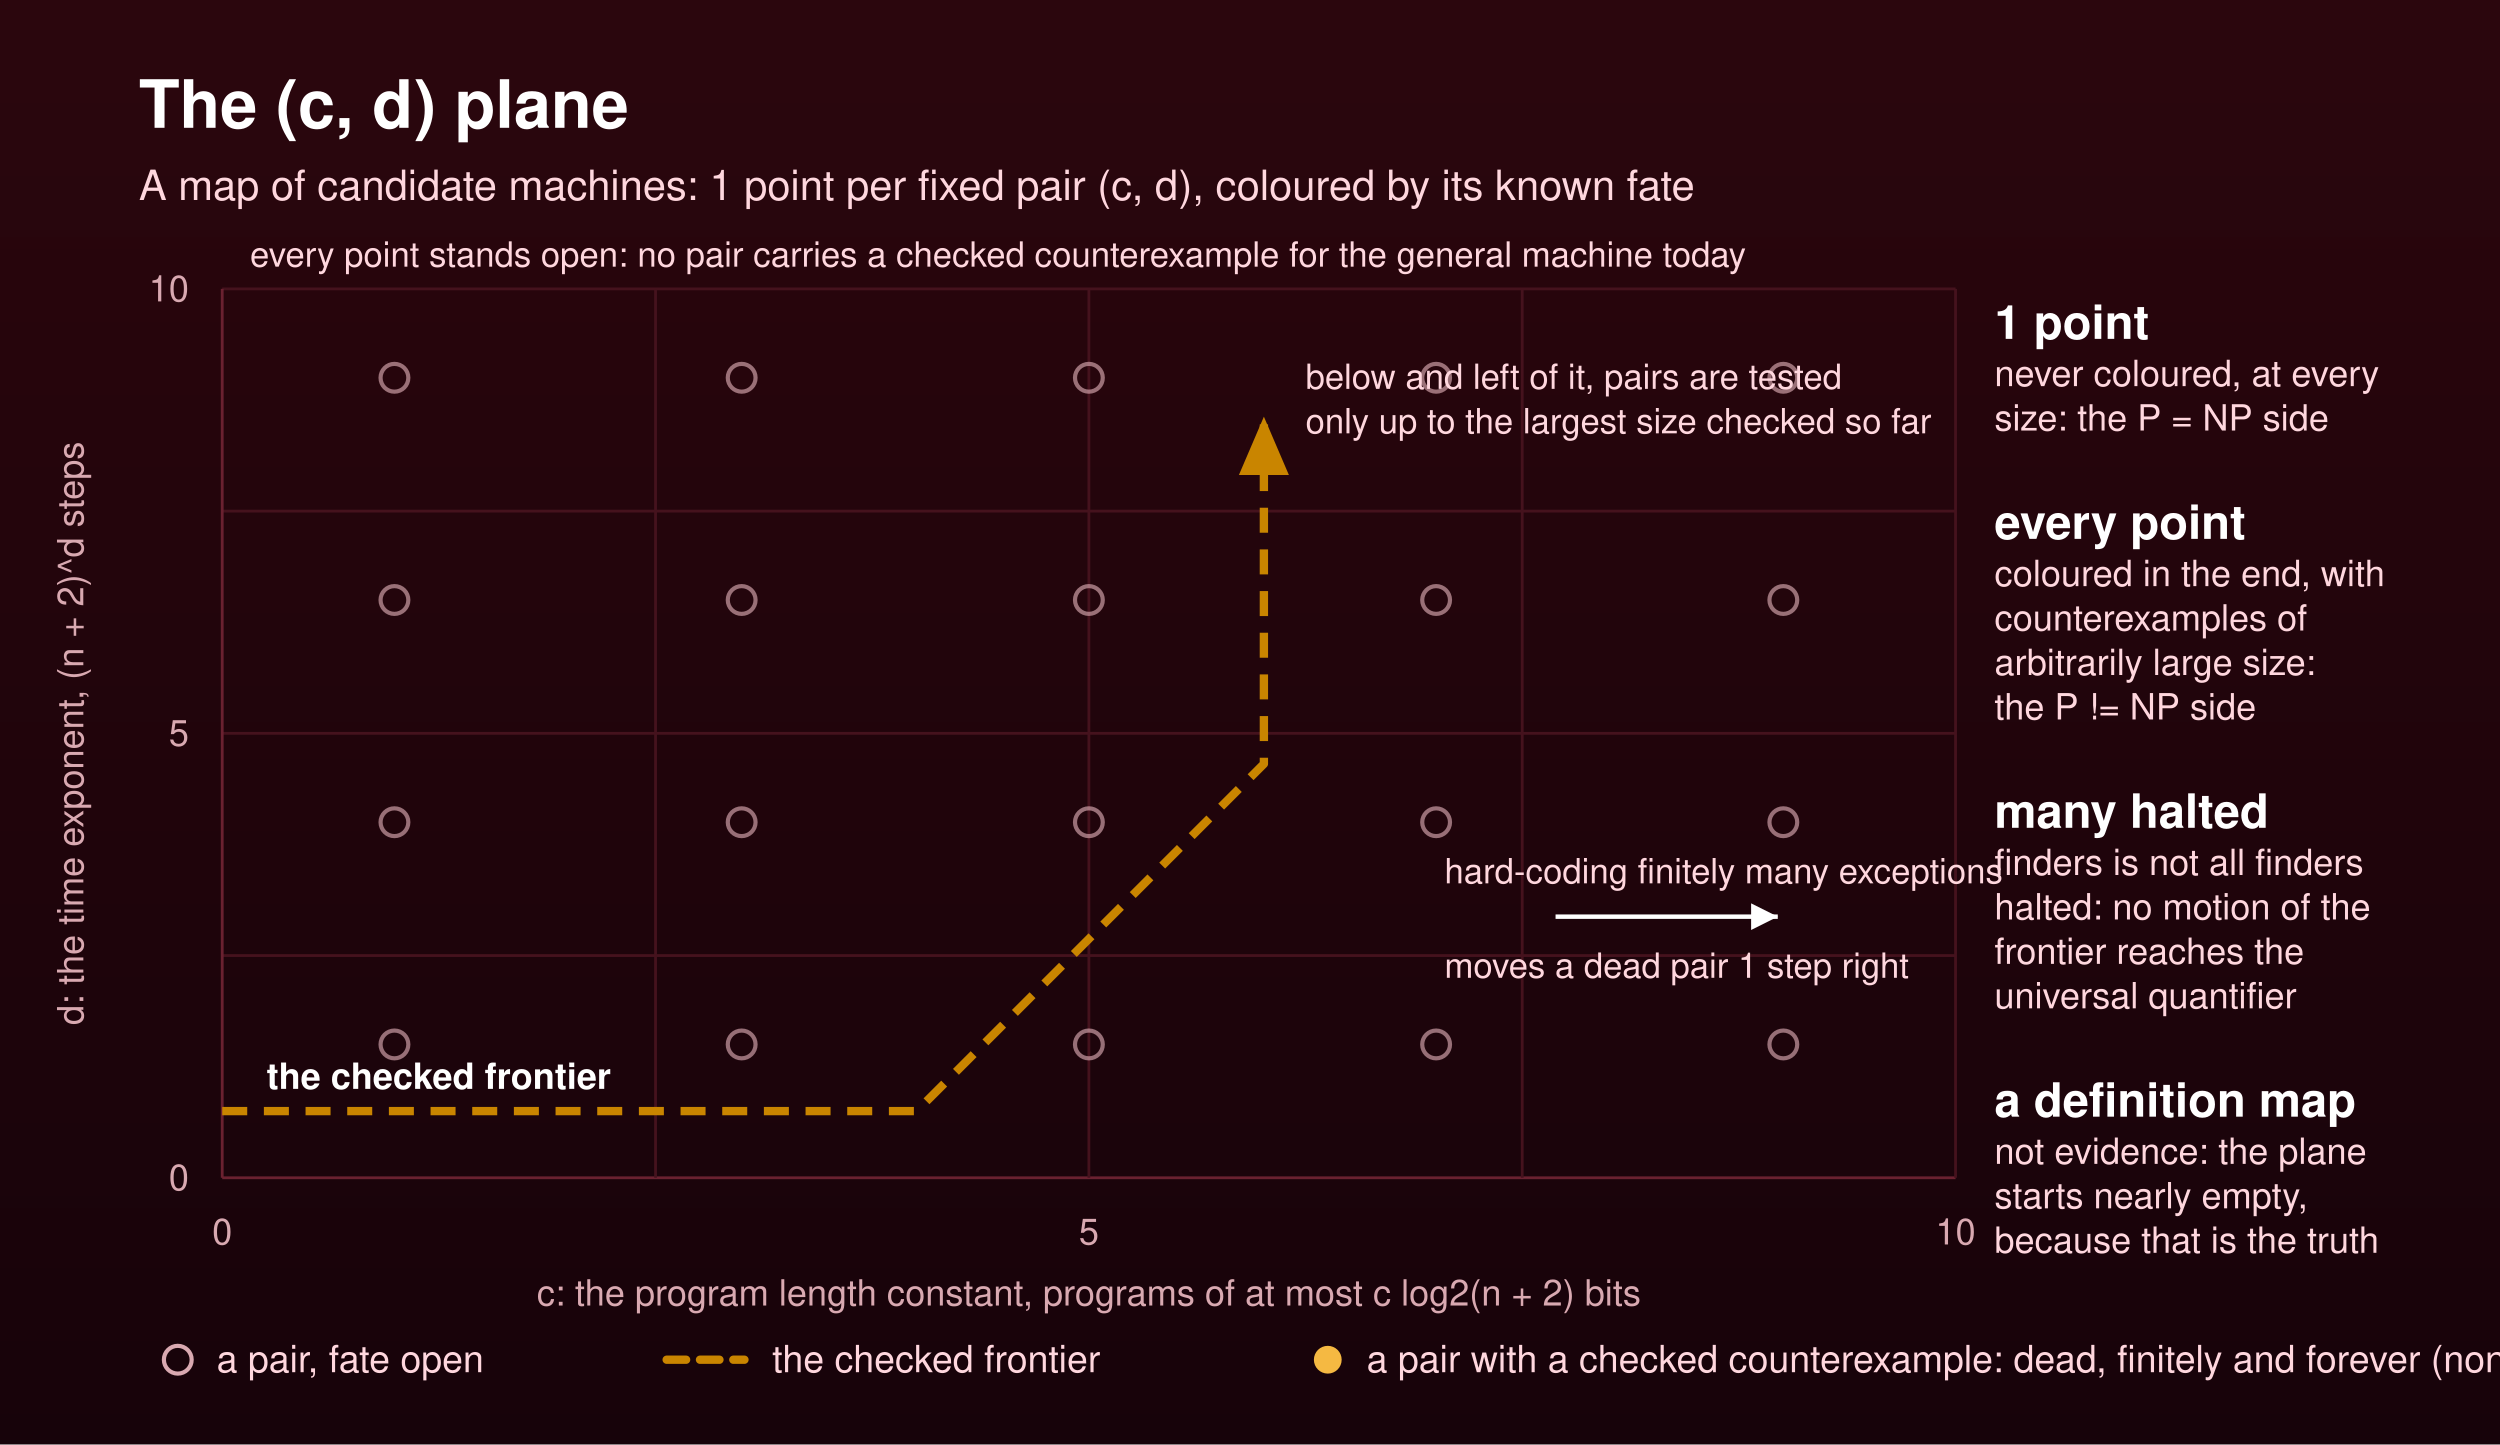
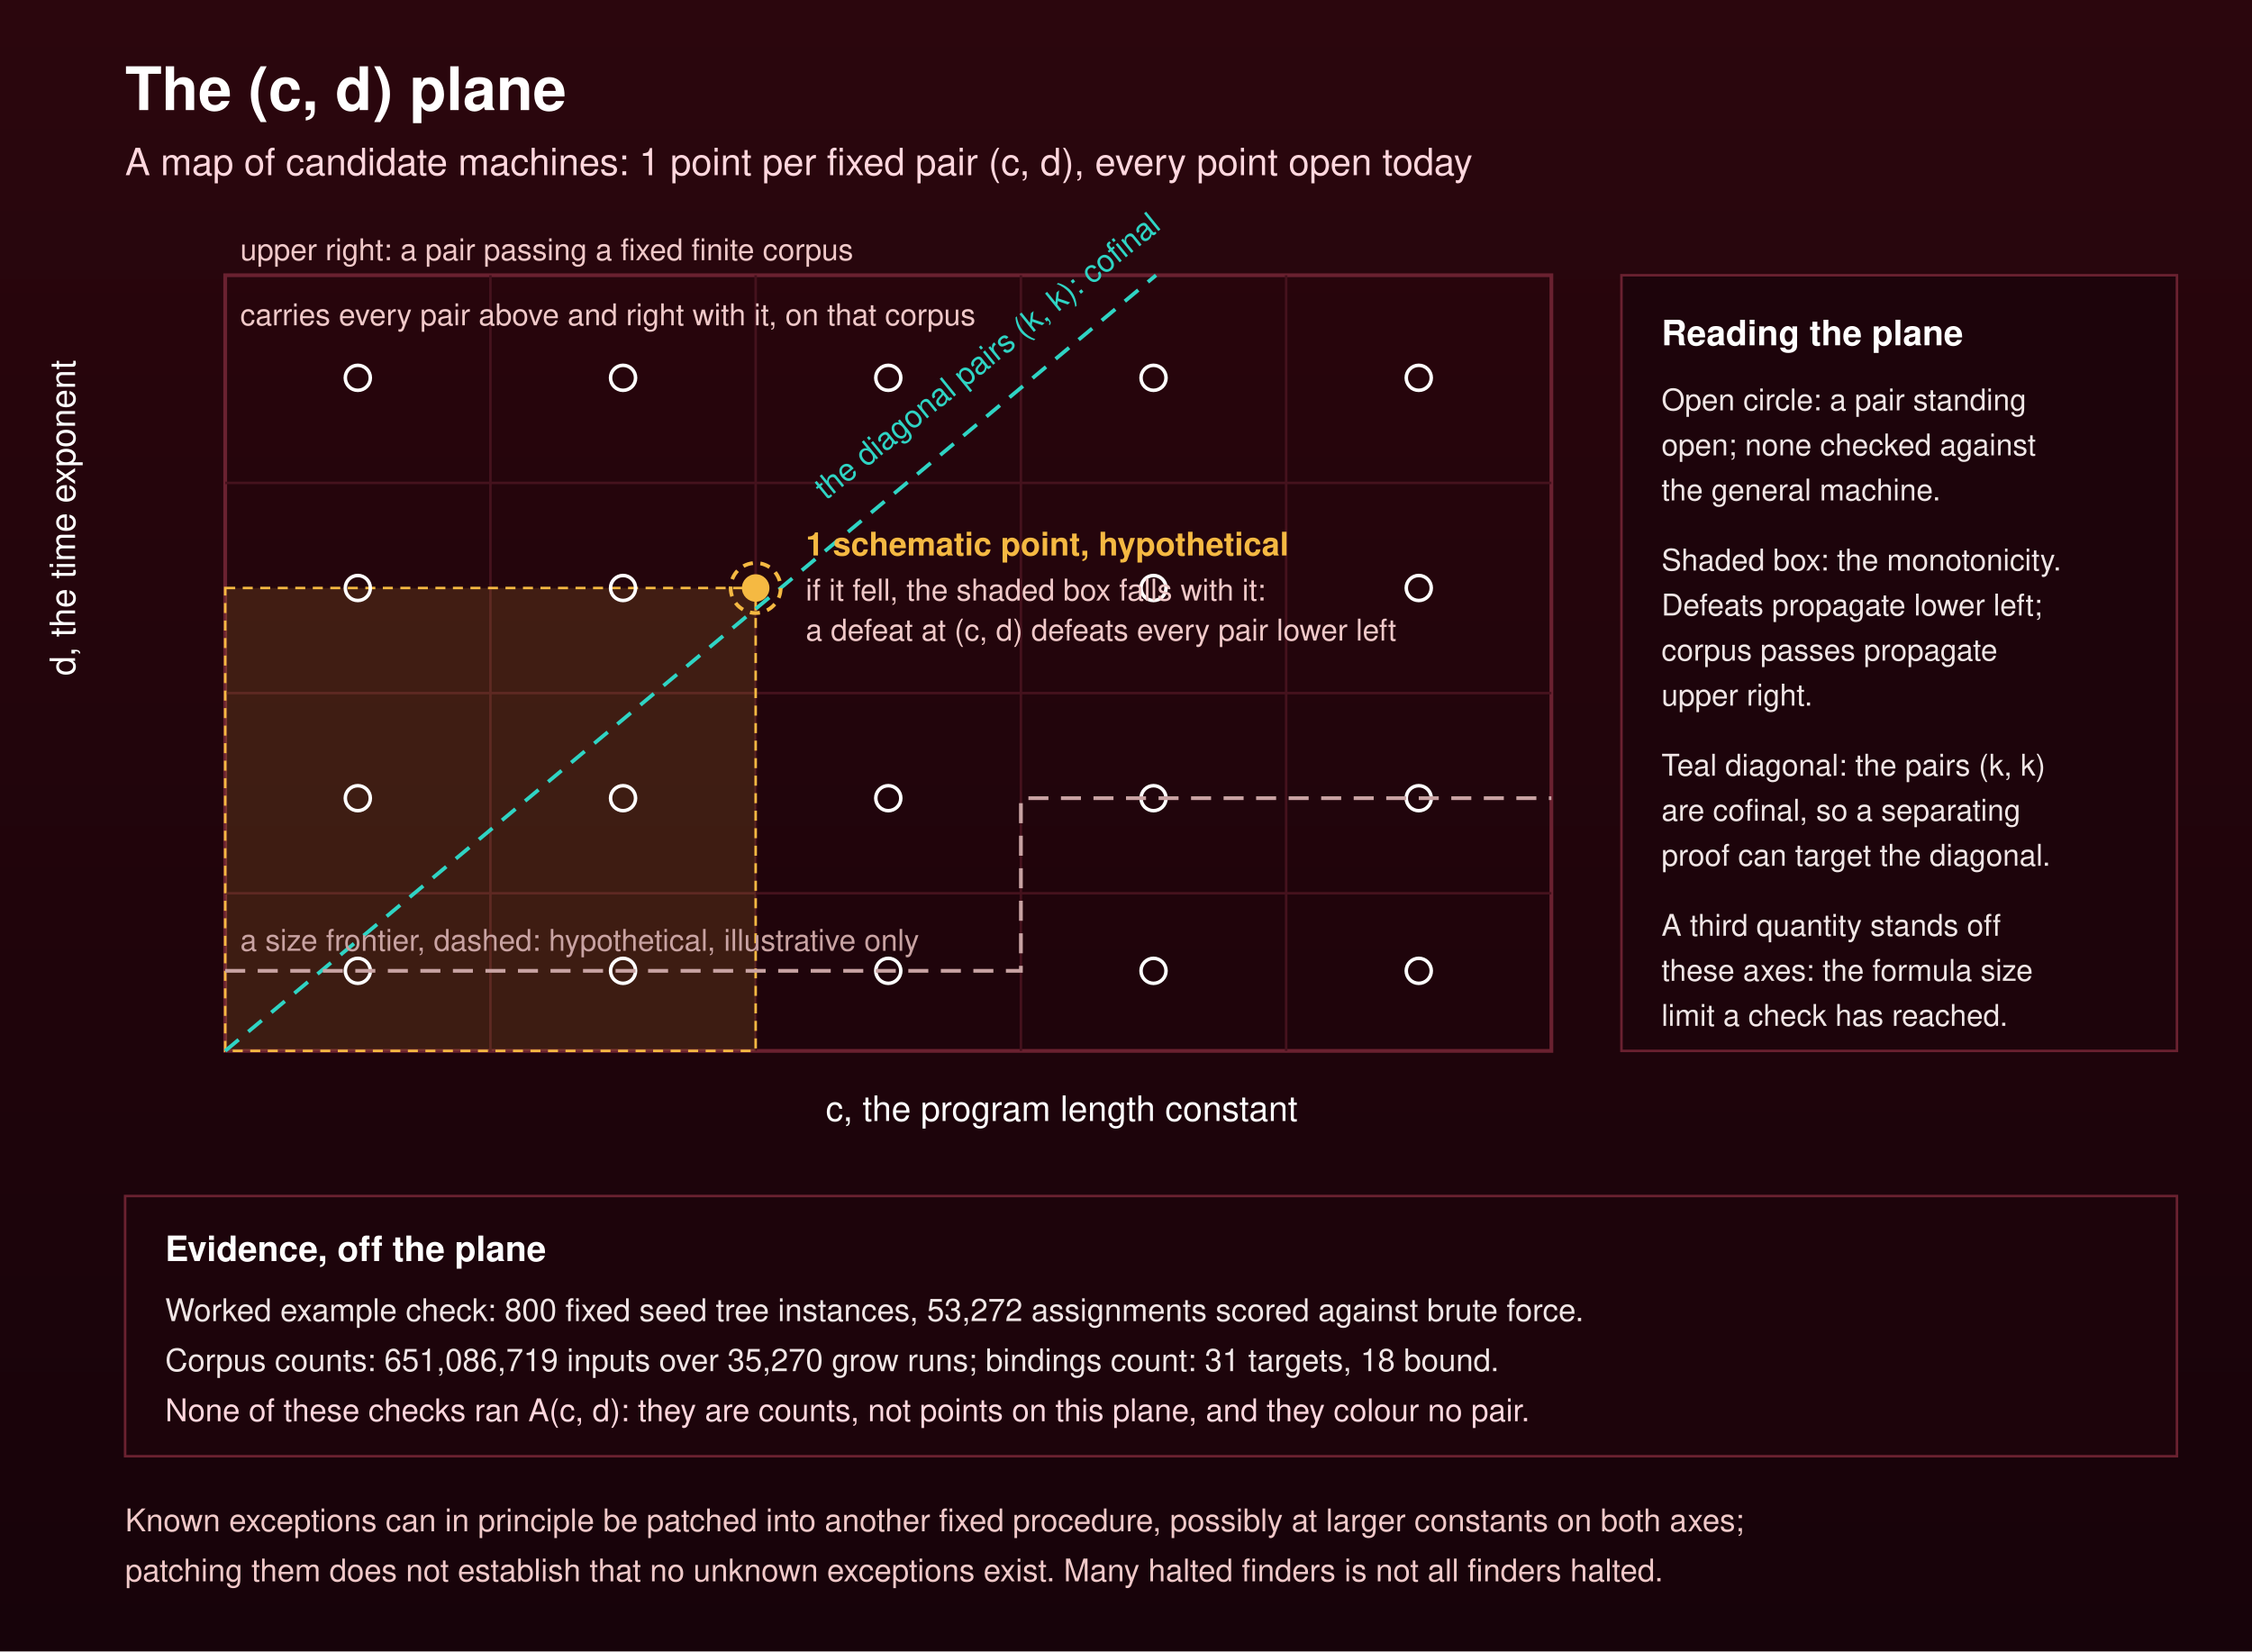
- <svg xmlns="http://www.w3.org/2000/svg" width="900" height="520" viewBox="0 0 900 520" font-family="Helvetica, Arial, sans-serif">
+ <svg xmlns="http://www.w3.org/2000/svg" width="900" height="660" viewBox="0 0 900 660" font-family="Helvetica, Arial, sans-serif">
  <defs>
    <linearGradient id="bg" x1="0" y1="0" x2="0" y2="1">
      <stop offset="0" stop-color="#2b060d" />
      <stop offset="1" stop-color="#17030a" />
    </linearGradient>
-     <marker id="arrowAmber" markerWidth="8" markerHeight="8" refX="7" refY="3" orient="auto">
-       <path d="M0,0 L7,3 L0,6 Z" fill="#c98500" />
-     </marker>
-     <marker id="arrowWhite" markerWidth="7" markerHeight="7" refX="6" refY="3" orient="auto">
-       <path d="M0,0 L6,3 L0,6 Z" fill="#ffffff" />
-     </marker>
  </defs>
-   <rect width="900" height="520" fill="url(#bg)" />
-   <text x="50" y="46" fill="#ffffff" font-size="24" font-weight="bold">The (c, d) plane</text>
-   <text x="50" y="72" fill="#ffd7de" font-size="15">A map of candidate machines: 1 point per fixed pair (c, d), coloured by its known fate</text>
-   <path d="M 80 424 L 704 424" fill="none" stroke="#6a2130" stroke-width="1" />
-   <path d="M 80 344 L 704 344" fill="none" stroke="#45121d" stroke-width="1" />
-   <path d="M 80 264 L 704 264" fill="none" stroke="#45121d" stroke-width="1" />
-   <path d="M 80 184 L 704 184" fill="none" stroke="#45121d" stroke-width="1" />
-   <path d="M 80 104 L 704 104" fill="none" stroke="#45121d" stroke-width="1" />
-   <path d="M 80 104 L 80 424" fill="none" stroke="#6a2130" stroke-width="1" />
-   <path d="M 236 104 L 236 424" fill="none" stroke="#45121d" stroke-width="1" />
-   <path d="M 392 104 L 392 424" fill="none" stroke="#45121d" stroke-width="1" />
-   <path d="M 548 104 L 548 424" fill="none" stroke="#45121d" stroke-width="1" />
-   <path d="M 704 104 L 704 424" fill="none" stroke="#45121d" stroke-width="1" />
-   <text x="68" y="428.5" text-anchor="end" fill="#d9a9b1" font-size="13">0</text>
-   <text x="68" y="268.5" text-anchor="end" fill="#d9a9b1" font-size="13">5</text>
-   <text x="68" y="108.5" text-anchor="end" fill="#d9a9b1" font-size="13">10</text>
-   <text x="30" y="264" text-anchor="middle" fill="#d9a9b1" font-size="13" transform="rotate(-90 30 264)">d: the time exponent, (n + 2)^d steps</text>
-   <text x="80" y="448" text-anchor="middle" fill="#d9a9b1" font-size="13">0</text>
-   <text x="392" y="448" text-anchor="middle" fill="#d9a9b1" font-size="13">5</text>
-   <text x="704" y="448" text-anchor="middle" fill="#d9a9b1" font-size="13">10</text>
-   <text x="392" y="470" text-anchor="middle" fill="#d9a9b1" font-size="13">c: the program length constant, programs of at most c log2(n + 2) bits</text>
-   <g fill="none" stroke="#d9a9b1" stroke-width="1.5" opacity="0.65">
-     <circle cx="142" cy="376" r="5" />
-     <circle cx="267" cy="376" r="5" />
-     <circle cx="392" cy="376" r="5" />
-     <circle cx="517" cy="376" r="5" />
-     <circle cx="642" cy="376" r="5" />
-     <circle cx="142" cy="296" r="5" />
-     <circle cx="267" cy="296" r="5" />
-     <circle cx="392" cy="296" r="5" />
-     <circle cx="517" cy="296" r="5" />
-     <circle cx="642" cy="296" r="5" />
-     <circle cx="142" cy="216" r="5" />
-     <circle cx="267" cy="216" r="5" />
-     <circle cx="392" cy="216" r="5" />
-     <circle cx="517" cy="216" r="5" />
-     <circle cx="642" cy="216" r="5" />
-     <circle cx="142" cy="136" r="5" />
-     <circle cx="267" cy="136" r="5" />
-     <circle cx="392" cy="136" r="5" />
-     <circle cx="517" cy="136" r="5" />
-     <circle cx="642" cy="136" r="5" />
+   <rect width="900" height="660" fill="url(#bg)" />
+   <text x="50" y="44" fill="#ffffff" font-size="24" font-weight="bold">The (c, d) plane</text>
+   <text x="50" y="70" fill="#ffd7de" font-size="15">A map of candidate machines: 1 point per fixed pair (c, d), every point open today</text>
+   <rect x="90" y="110" width="530" height="310" fill="none" stroke="#6a2130" stroke-width="1.5" />
+   <path d="M 90 193 L 620 193" stroke="#45121d" stroke-width="1" />
+   <path d="M 90 277 L 620 277" stroke="#45121d" stroke-width="1" />
+   <path d="M 90 357 L 620 357" stroke="#45121d" stroke-width="1" />
+   <path d="M 196 110 L 196 420" stroke="#45121d" stroke-width="1" />
+   <path d="M 302 110 L 302 420" stroke="#45121d" stroke-width="1" />
+   <path d="M 408 110 L 408 420" stroke="#45121d" stroke-width="1" />
+   <path d="M 514 110 L 514 420" stroke="#45121d" stroke-width="1" />
+   <rect x="90" y="235" width="212" height="185" fill="#f5b942" opacity="0.14" />
+   <rect x="90" y="235" width="212" height="185" fill="none" stroke="#f5b942" stroke-width="1" stroke-dasharray="4 3" />
+   <path d="M 90 420 L 462 110" fill="none" stroke="#2fd4c4" stroke-width="1.5" stroke-dasharray="7 5" />
+   <text x="330" y="200" fill="#2fd4c4" font-size="12.5" transform="rotate(-39 330 200)">the diagonal pairs (k, k): cofinal</text>
+   <g fill="none" stroke="#ffffff" stroke-width="1.4">
+     <circle cx="143" cy="151" r="5" />
+     <circle cx="249" cy="151" r="5" />
+     <circle cx="355" cy="151" r="5" />
+     <circle cx="461" cy="151" r="5" />
+     <circle cx="567" cy="151" r="5" />
+     <circle cx="143" cy="235" r="5" />
+     <circle cx="249" cy="235" r="5" />
+     <circle cx="461" cy="235" r="5" />
+     <circle cx="567" cy="235" r="5" />
+     <circle cx="143" cy="319" r="5" />
+     <circle cx="249" cy="319" r="5" />
+     <circle cx="355" cy="319" r="5" />
+     <circle cx="461" cy="319" r="5" />
+     <circle cx="567" cy="319" r="5" />
+     <circle cx="143" cy="388" r="5" />
+     <circle cx="249" cy="388" r="5" />
+     <circle cx="355" cy="388" r="5" />
+     <circle cx="461" cy="388" r="5" />
+     <circle cx="567" cy="388" r="5" />
  </g>
-   <text x="90" y="96" fill="#ffd7de" font-size="12.5">every point stands open: no pair carries a checked counterexample for the general machine today</text>
-   <path d="M 80 400 L 330 400 L 455 275 L 455 150" fill="none" stroke="#c98500" stroke-width="3" stroke-dasharray="9 6" stroke-linejoin="round" marker-end="url(#arrowAmber)" />
-   <text x="96" y="392" font-weight="bold" fill="#ffffff" font-size="13">the checked frontier</text>
-   <text x="470" y="140" fill="#ffd7de" font-size="12.5">below and left of it, pairs are tested</text>
-   <text x="470" y="156" fill="#ffd7de" font-size="12.5">only up to the largest size checked so far</text>
-   <path d="M 560 330 L 640 330" fill="none" stroke="#ffffff" stroke-width="1.6" marker-end="url(#arrowWhite)" />
-   <text x="520" y="318" fill="#ffd7de" font-size="12.5">hard-coding finitely many exceptions</text>
-   <text x="520" y="352" fill="#ffd7de" font-size="12.5">moves a dead pair 1 step right</text>
-   <text x="718" y="122" font-weight="bold" fill="#ffffff" font-size="17">1 point</text>
-   <text x="718" y="139" fill="#ffd7de" font-size="13">never coloured, at every</text>
-   <text x="718" y="155" fill="#ffd7de" font-size="13">size: the P = NP side</text>
-   <text x="718" y="194" font-weight="bold" fill="#ffffff" font-size="17">every point</text>
-   <text x="718" y="211" fill="#ffd7de" font-size="13">coloured in the end, with</text>
-   <text x="718" y="227" fill="#ffd7de" font-size="13">counterexamples of</text>
-   <text x="718" y="243" fill="#ffd7de" font-size="13">arbitrarily large size:</text>
-   <text x="718" y="259" fill="#ffd7de" font-size="13">the P != NP side</text>
-   <text x="718" y="298" font-weight="bold" fill="#ffffff" font-size="17">many halted</text>
-   <text x="718" y="315" fill="#ffd7de" font-size="13">finders is not all finders</text>
-   <text x="718" y="331" fill="#ffd7de" font-size="13">halted: no motion of the</text>
-   <text x="718" y="347" fill="#ffd7de" font-size="13">frontier reaches the</text>
-   <text x="718" y="363" fill="#ffd7de" font-size="13">universal quantifier</text>
-   <text x="718" y="402" font-weight="bold" fill="#ffffff" font-size="17">a definition map</text>
-   <text x="718" y="419" fill="#ffd7de" font-size="13">not evidence: the plane</text>
-   <text x="718" y="435" fill="#ffd7de" font-size="13">starts nearly empty,</text>
-   <text x="718" y="451" fill="#ffd7de" font-size="13">because that is the truth</text>
-   <circle cx="64" cy="489.5" r="5" fill="none" stroke="#d9a9b1" stroke-width="1.5" />
-   <text x="78" y="494" fill="#ffd7de" font-size="13.5">a pair, fate open</text>
-   <path d="M 240 489.5 L 268 489.5" fill="none" stroke="#c98500" stroke-width="3" stroke-dasharray="7 5" stroke-linecap="round" />
-   <text x="278" y="494" fill="#ffd7de" font-size="13.5">the checked frontier</text>
-   <circle cx="478" cy="489.5" r="5" fill="#f5b942" />
-   <text x="492" y="494" fill="#ffd7de" font-size="13.5">a pair with a checked counterexample: dead, finitely and forever (none stand today)</text>
+   <circle cx="302" cy="235" r="10" fill="none" stroke="#f5b942" stroke-width="1.5" stroke-dasharray="4 3" />
+   <circle cx="302" cy="235" r="5.5" fill="#f5b942" />
+   <text x="322" y="222" fill="#f5b942" font-size="13" font-weight="bold">1 schematic point, hypothetical</text>
+   <text x="322" y="240" fill="#f0c9c9" font-size="12">if it fell, the shaded box falls with it:</text>
+   <text x="322" y="256" fill="#f0c9c9" font-size="12">a defeat at (c, d) defeats every pair lower left</text>
+   <path d="M 90 388 L 408 388 L 408 319 L 620 319" fill="none" stroke="#c9a3a3" stroke-width="1.5" stroke-dasharray="8 5" />
+   <text x="96" y="380" fill="#c9a3a3" font-size="12">a size frontier, dashed: hypothetical, illustrative only</text>
+   <text x="330" y="448" fill="#ffffff" font-size="14">c, the program length constant</text>
+   <text x="30" y="270" fill="#ffffff" font-size="14" transform="rotate(-90 30 270)">d, the time exponent</text>
+   <text x="96" y="104" fill="#f0c9c9" font-size="12">upper right: a pair passing a fixed finite corpus</text>
+   <text x="96" y="130" fill="#f0c9c9" font-size="12">carries every pair above and right with it, on that corpus</text>
+   <rect x="648" y="110" width="222" height="310" fill="#1d040b" stroke="#6a2130" stroke-width="1" />
+   <text x="664" y="138" fill="#ffffff" font-size="14" font-weight="bold">Reading the plane</text>
+   <text x="664" y="164" fill="#f0e6e6" font-size="12">Open circle: a pair standing</text>
+   <text x="664" y="182" fill="#f0e6e6" font-size="12">open; none checked against</text>
+   <text x="664" y="200" fill="#f0e6e6" font-size="12">the general machine.</text>
+   <text x="664" y="228" fill="#f0e6e6" font-size="12">Shaded box: the monotonicity.</text>
+   <text x="664" y="246" fill="#f0e6e6" font-size="12">Defeats propagate lower left;</text>
+   <text x="664" y="264" fill="#f0e6e6" font-size="12">corpus passes propagate</text>
+   <text x="664" y="282" fill="#f0e6e6" font-size="12">upper right.</text>
+   <text x="664" y="310" fill="#f0e6e6" font-size="12">Teal diagonal: the pairs (k, k)</text>
+   <text x="664" y="328" fill="#f0e6e6" font-size="12">are cofinal, so a separating</text>
+   <text x="664" y="346" fill="#f0e6e6" font-size="12">proof can target the diagonal.</text>
+   <text x="664" y="374" fill="#f0e6e6" font-size="12">A third quantity stands off</text>
+   <text x="664" y="392" fill="#f0e6e6" font-size="12">these axes: the formula size</text>
+   <text x="664" y="410" fill="#f0e6e6" font-size="12">limit a check has reached.</text>
+   <rect x="50" y="478" width="820" height="104" fill="#1d040b" stroke="#6a2130" stroke-width="1" />
+   <text x="66" y="504" fill="#ffffff" font-size="14" font-weight="bold">Evidence, off the plane</text>
+   <text x="66" y="528" fill="#f0e6e6" font-size="12.5">Worked example check: 800 fixed seed tree instances, 53,272 assignments scored against brute force.</text>
+   <text x="66" y="548" fill="#f0e6e6" font-size="12.5">Corpus counts: 651,086,719 inputs over 35,270 grow runs; bindings count: 31 targets, 18 bound.</text>
+   <text x="66" y="568" fill="#ffd7de" font-size="12.5">None of these checks ran A(c, d): they are counts, not points on this plane, and they colour no pair.</text>
+   <text x="50" y="612" fill="#f0c9c9" font-size="12.5">Known exceptions can in principle be patched into another fixed procedure, possibly at larger constants on both axes;</text>
+   <text x="50" y="632" fill="#f0c9c9" font-size="12.5">patching them does not establish that no unknown exceptions exist. Many halted finders is not all finders halted.</text>
</svg>
